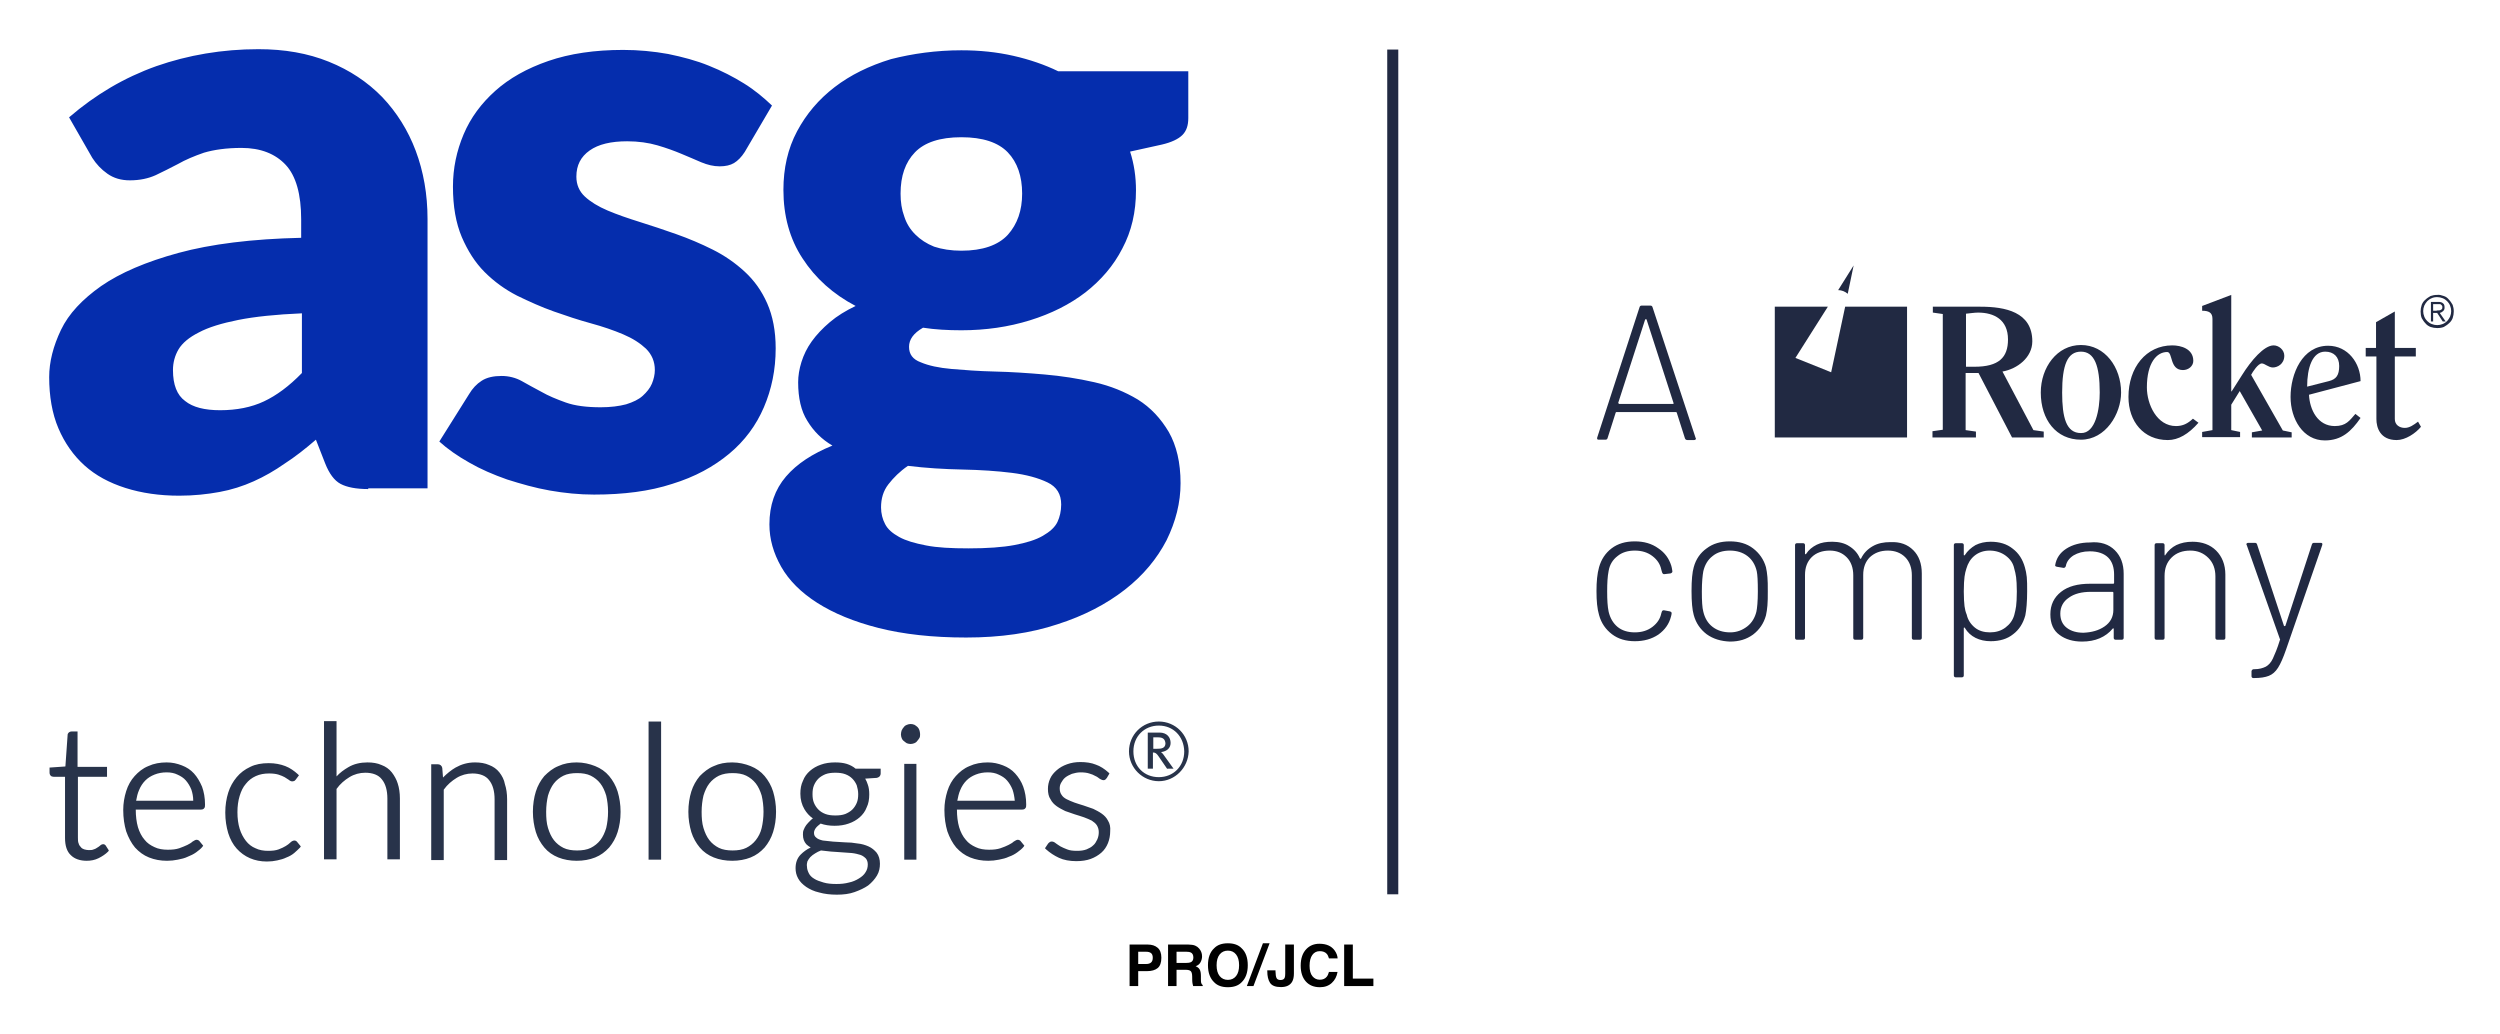
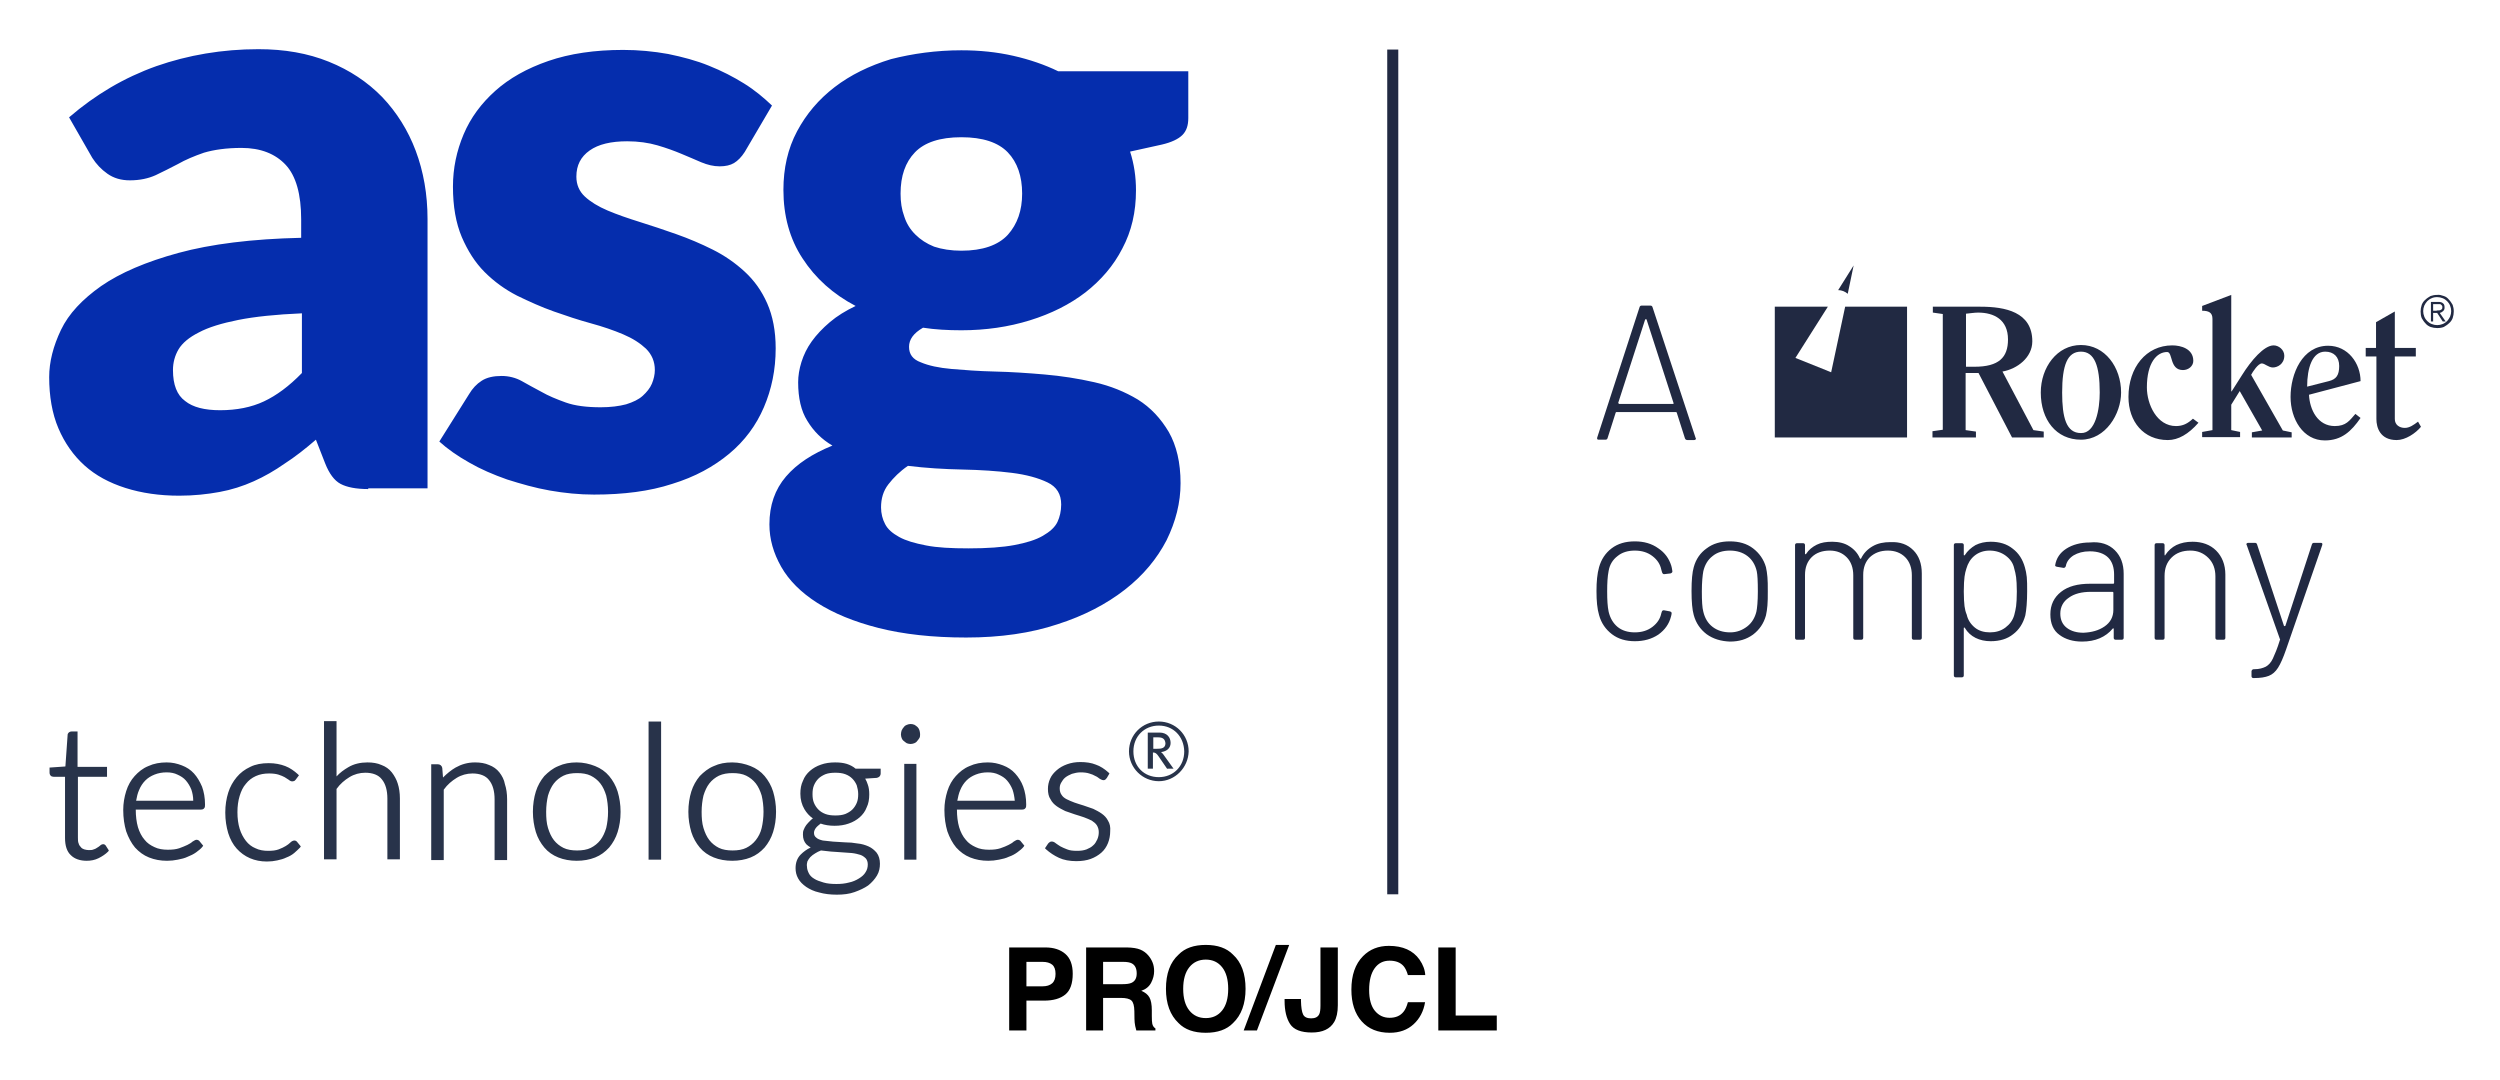
- <svg xmlns="http://www.w3.org/2000/svg" role="img" viewBox="-8.05 -8.05 678.60 280.60">
+ <svg xmlns="http://www.w3.org/2000/svg" role="img" viewBox="-8.05 -8.05 678.60 293.10">
  <style>svg {enable-background:new 0 0 662 240}</style>
  <style>.st0{fill:#212942}</style>
  <path d="M368.5 5.4h3v229.3h-3z" class="st0" />
  <path fill="#28334a" d="M306.5 204c-4.4 0-8.1-3.6-8.1-8.1s3.6-8.1 8.1-8.1 8.1 3.6 8.1 8.1c-.1 4.4-3.7 8.1-8.1 8.1zm0-15.1c-3.9 0-6.9 2.9-6.9 7s2.9 7 6.9 7c3.9 0 6.9-2.9 6.9-7-.1-4.1-3-7-6.9-7zm2.3 11.8l-2.4-3.5c-.5-.7-.8-1-1.5-1v4.4h-1.4v-9.8h3.2c2 0 3 1.3 3 2.8 0 1.4-1 2.3-2.6 2.5.4.3.7.7 1.1 1.3l2.3 3.2h-1.7zm-2.4-8.6H305v3.1h1c1.1 0 2.3-.1 2.3-1.5-.1-1-.6-1.6-1.9-1.6zM20 221.1c-.3 0-.6.1-.9.4-.2.2-.4.3-.7.5-.3.2-.6.4-1 .5-.4.2-.8.2-1.4.2-.4 0-.8-.1-1.2-.2-.3-.1-.7-.3-.9-.6-.3-.3-.5-.6-.6-1-.2-.4-.2-1-.2-1.6v-16.5H21v-2.7h-8v-9.6h-1.6c-.4 0-.7.2-.8.3-.2.2-.3.4-.3.7l-.6 8.5-4.3.3v1.4c0 .4.2.7.3.8.2.2.5.3.8.3h3.1v16.6c0 2.1.5 3.7 1.6 4.7 1 1 2.5 1.5 4.3 1.5 1.1 0 2.2-.2 3.2-.7 1-.5 1.9-1.1 2.6-1.8l.2-.3-.9-1.4c-.1-.1-.3-.3-.6-.3zm24.6-19.2c-.9-1-2-1.7-3.3-2.2-1.3-.5-2.6-.8-4.1-.8-1.8 0-3.5.3-5 1-1.5.6-2.7 1.6-3.7 2.7s-1.8 2.5-2.3 4.1c-.5 1.6-.8 3.3-.8 5.1 0 2.2.3 4.1.8 5.8.6 1.7 1.4 3.2 2.4 4.4 1.1 1.2 2.3 2.1 3.8 2.7 1.5.6 3.1.9 4.9.9 1 0 1.9-.1 2.9-.3 1-.2 1.9-.4 2.7-.8.8-.3 1.6-.7 2.3-1.2.7-.5 1.3-1 1.7-1.5l.2-.3-.9-1.1c-.2-.3-.5-.5-.9-.5-.3 0-.6.2-1.1.5-.3.3-.8.6-1.4.9-.6.3-1.4.6-2.2.9-.9.3-1.9.4-3.1.4-1.3 0-2.6-.2-3.6-.7-1.1-.5-2-1.1-2.7-2-.8-.9-1.4-2.1-1.8-3.4-.4-1.4-.6-3-.6-4.8h17.7c.4 0 .7-.1.9-.4.2-.2.2-.6.2-1 0-1.8-.3-3.4-.8-4.8-.6-1.4-1.3-2.6-2.2-3.6zm-.2 7.4H28.9c.2-1.1.4-2 .8-2.9.4-1 1-1.9 1.7-2.6.7-.7 1.5-1.2 2.5-1.6 1-.4 2.1-.6 3.3-.6 1.1 0 2.1.2 2.9.6.9.4 1.7.9 2.3 1.6.6.7 1.1 1.5 1.5 2.5.3.9.5 1.9.5 3zm27.5 10.8c-.4 0-.8.2-1.2.6-.3.3-.7.6-1.2.9-.5.3-1.1.6-1.9.9-.8.3-1.7.4-2.9.4s-2.4-.2-3.4-.7c-1-.4-1.9-1.1-2.6-2-.7-.9-1.3-2-1.7-3.3-.4-1.3-.6-2.8-.6-4.5 0-1.6.2-3.1.6-4.4.4-1.3.9-2.4 1.7-3.3.7-.9 1.6-1.6 2.7-2.1s2.3-.7 3.6-.7c1 0 1.8.1 2.5.3.7.2 1.3.5 1.7.7.5.3.8.5 1.1.7.8.7 1.3.4 1.6.3l.3-.3.9-1.2-.3-.3c-1-.9-2.1-1.7-3.4-2.2-1.3-.5-2.8-.8-4.5-.8-1.9 0-3.6.3-5 1-1.5.7-2.7 1.6-3.7 2.8-1 1.2-1.8 2.6-2.3 4.2-.5 1.6-.8 3.4-.8 5.4 0 2.1.3 3.9.8 5.6.5 1.6 1.3 3.1 2.3 4.2 1 1.1 2.2 2 3.6 2.6 1.4.6 2.9.9 4.6.9 1 0 1.9-.1 2.8-.3.9-.2 1.7-.4 2.5-.8.8-.3 1.5-.7 2.1-1.2.6-.5 1.1-1 1.6-1.5l.2-.3-.9-1.1c-.2-.3-.5-.5-.8-.5zm26.4-18.5c-.7-.9-1.7-1.6-2.8-2-1.1-.5-2.4-.7-3.8-.7-1.9 0-3.7.4-5.2 1.3-1.2.7-2.3 1.5-3.2 2.5v-15h-3.4v37.5h3.4v-19.1c1-1.4 2.2-2.4 3.5-3.2 1.3-.8 2.8-1.2 4.3-1.2 2 0 3.6.6 4.5 1.8 1 1.2 1.5 3 1.5 5.2v16.5h3.4v-16.5c0-1.5-.2-2.9-.6-4.1-.3-1-.9-2.1-1.6-3zm29.2 0c-.7-.9-1.7-1.6-2.8-2-1.1-.5-2.4-.7-3.8-.7-2 0-3.7.5-5.3 1.4-1.2.7-2.3 1.6-3.4 2.7l-.2-2.6c-.1-.6-.6-1-1.2-1H109v26h3.4v-19.1c1-1.4 2.2-2.4 3.5-3.2 1.3-.8 2.8-1.2 4.3-1.2 2 0 3.6.6 4.5 1.8 1 1.2 1.5 3 1.5 5.2v16.5h3.4v-16.5c0-1.5-.2-2.9-.6-4.1-.2-1.2-.8-2.3-1.5-3.2zm29.8 1c-1-1.2-2.3-2.1-3.8-2.7-1.5-.6-3.2-1-5-1s-3.5.3-5 1c-1.5.6-2.7 1.6-3.8 2.7-1 1.2-1.8 2.6-2.3 4.2-.5 1.6-.8 3.5-.8 5.5s.3 3.8.8 5.5c.5 1.6 1.3 3 2.3 4.2 1 1.2 2.3 2.1 3.8 2.7 1.5.6 3.2.9 5 .9 1.8 0 3.5-.3 5-.9 1.5-.6 2.7-1.5 3.8-2.7 1-1.2 1.8-2.6 2.3-4.2.5-1.6.8-3.4.8-5.5 0-2-.3-3.8-.8-5.5-.5-1.6-1.3-3-2.3-4.2zm-.3 9.7c0 1.6-.2 3.1-.5 4.4-.4 1.3-.9 2.4-1.6 3.3-.7.9-1.6 1.6-2.6 2.1s-2.3.7-3.7.7-2.7-.2-3.7-.7c-1-.5-1.9-1.2-2.6-2.1-.7-.9-1.2-2-1.6-3.3-.4-1.3-.5-2.8-.5-4.4 0-1.6.2-3.1.5-4.4.4-1.3.9-2.4 1.6-3.3.7-.9 1.6-1.6 2.6-2.1s2.3-.7 3.7-.7c1.4 0 2.7.2 3.7.7 1 .5 1.9 1.2 2.6 2.1.7.9 1.2 2 1.6 3.3.3 1.3.5 2.8.5 4.4zm11-24.5h3.4v37.5H168zm31.5 14.8c-1-1.2-2.3-2.1-3.8-2.7-1.5-.6-3.2-1-5-1-1.9 0-3.5.3-5 1-1.5.6-2.7 1.6-3.8 2.7-1 1.2-1.8 2.6-2.3 4.2-.5 1.6-.8 3.5-.8 5.5s.3 3.8.8 5.5c.5 1.6 1.3 3 2.3 4.2 1 1.2 2.3 2.1 3.8 2.7 1.5.6 3.2.9 5 .9 1.8 0 3.5-.3 5-.9 1.5-.6 2.7-1.5 3.8-2.7 1-1.2 1.8-2.6 2.3-4.2.5-1.6.8-3.4.8-5.5 0-2-.3-3.8-.8-5.5-.5-1.6-1.3-3-2.3-4.2zm-.3 9.7c0 1.6-.2 3.1-.5 4.4-.3 1.3-.9 2.4-1.6 3.3-.7.9-1.6 1.6-2.6 2.1s-2.3.7-3.7.7c-1.4 0-2.7-.2-3.7-.7-1-.5-1.9-1.2-2.6-2.1-.7-.9-1.2-2-1.6-3.3-.4-1.3-.5-2.8-.5-4.4 0-1.6.2-3.1.5-4.4.4-1.3.9-2.4 1.6-3.3.7-.9 1.6-1.6 2.6-2.1 1.1-.5 2.3-.7 3.7-.7 1.4 0 2.7.2 3.7.7 1 .5 1.9 1.2 2.6 2.1.7.9 1.2 2 1.6 3.3.3 1.3.5 2.8.5 4.4zm22.6-13c-1-.3-2-.4-3.2-.4-1.4 0-2.7.2-3.8.6-1.2.4-2.2 1-3 1.7-.8.7-1.5 1.6-1.9 2.7-.5 1-.7 2.2-.7 3.5 0 1.6.4 3 1.1 4.2.6 1 1.3 1.8 2.3 2.5-.3.2-.5.4-.7.6-.4.4-.8.8-1.1 1.2-.3.4-.5.8-.7 1.3-.2.4-.2.9-.2 1.3 0 1.1.3 1.9.9 2.6.3.3.7.6 1.2.9-1.1.5-2 1.2-2.7 1.9-1 1-1.4 2.3-1.4 3.7 0 1 .2 1.9.7 2.8.5.9 1.2 1.6 2.2 2.3.9.6 2.1 1.2 3.5 1.5 1.4.4 3 .6 4.8.6 1.8 0 3.4-.2 4.8-.7 1.4-.5 2.7-1.1 3.7-1.8 1-.8 1.8-1.7 2.4-2.7.6-1 .8-2.1.8-3.2 0-1.2-.3-2.2-.9-3-.6-.7-1.3-1.3-2.2-1.7-.9-.4-1.9-.7-3-.8-1.1-.2-2.2-.3-3.3-.3-1.1-.1-2.2-.1-3.3-.2-1-.1-2-.2-2.8-.3-.8-.2-1.4-.4-1.8-.8-.4-.3-.6-.7-.6-1.3 0-.4.2-.9.5-1.3s.8-.8 1.3-1.2c1.1.4 2.4.6 3.8.6s2.7-.2 3.8-.6c1.2-.4 2.2-1 3-1.7.8-.7 1.5-1.6 1.9-2.7.5-1 .7-2.2.7-3.5 0-1-.1-1.9-.4-2.7-.2-.6-.4-1.1-.7-1.6l3.1-.2c1-.2 1.1-.9 1.1-1.2v-1.3h-6.8c-.7-.6-1.5-1-2.4-1.3zm3.1 8.2c0 .9-.1 1.7-.4 2.4-.3.7-.7 1.3-1.2 1.8s-1.2.9-1.9 1.2c-.8.3-1.7.4-2.7.4-1 0-1.9-.1-2.7-.4-.8-.3-1.4-.7-1.9-1.2s-.9-1.1-1.2-1.8c-.3-.7-.4-1.5-.4-2.4s.1-1.7.4-2.4c.3-.7.7-1.3 1.2-1.8s1.2-.9 1.9-1.2c.8-.3 1.7-.4 2.7-.4 1 0 1.9.1 2.7.4.8.3 1.4.7 1.9 1.2s.9 1.1 1.2 1.8c.2.7.4 1.5.4 2.4zm-13.8 18.3c.2-.4.5-.9.8-1.2.4-.4.8-.7 1.3-1 .5-.3 1-.6 1.6-.8l2.7.3c1 .1 2 .1 2.9.2.9.1 1.9.1 2.8.2.9.1 1.6.3 2.3.5.6.2 1.1.6 1.5 1 .3.4.5.9.5 1.6 0 .8-.2 1.5-.6 2.1-.4.7-1 1.2-1.8 1.7s-1.7.9-2.7 1.1c-1.1.3-2.2.4-3.4.4-1.3 0-2.5-.1-3.5-.4-1-.3-1.9-.6-2.5-1-.7-.4-1.2-.9-1.5-1.5-.3-.6-.5-1.2-.5-1.8-.1-.5 0-1 .1-1.4zm26.3-26.5h3.3v26h-3.3zm3.6-10c-.2-.2-.5-.4-.8-.6-.7-.3-1.4-.3-2.1 0-.3.1-.6.3-.8.6-.2.2-.4.5-.6.9-.1.3-.2.7-.2 1.1 0 .4.1.7.2 1 .1.3.3.6.6.8.2.2.5.4.8.6.3.1.7.2 1 .2.4 0 .7-.1 1-.2.3-.1.6-.3.8-.6.2-.2.4-.5.6-.8.2-.3.2-.7.2-1.1 0-.4-.1-.7-.2-1.1-.1-.3-.3-.6-.5-.8zm26.5 12.6c-.9-1-2-1.7-3.3-2.2-1.3-.5-2.6-.8-4.1-.8-1.8 0-3.5.3-5 1-1.5.6-2.7 1.6-3.7 2.7s-1.8 2.5-2.3 4.1c-.5 1.6-.8 3.3-.8 5.1 0 2.2.3 4.1.8 5.8.6 1.7 1.4 3.2 2.4 4.4 1.1 1.2 2.3 2.1 3.8 2.7 1.5.6 3.1.9 4.9.9 1 0 1.9-.1 2.9-.3 1-.2 1.9-.4 2.7-.8.9-.3 1.6-.7 2.3-1.2.7-.5 1.3-1 1.7-1.5l.2-.3-.9-1.1c-.2-.3-.5-.5-.9-.5-.3 0-.6.2-1.1.5-.3.3-.8.6-1.4.9-.6.3-1.3.6-2.2.9-.9.3-1.9.4-3.1.4-1.3 0-2.6-.2-3.6-.7-1.1-.5-2-1.1-2.7-2-.8-.9-1.4-2.1-1.8-3.4-.4-1.4-.6-3-.6-4.8h17.7c.4 0 .7-.1.9-.4.2-.2.2-.6.2-1 0-1.8-.3-3.4-.8-4.8s-1.3-2.6-2.2-3.6zm-.1 7.4h-15.6c.2-1 .4-2 .8-2.9.4-1 1-1.9 1.7-2.6.7-.7 1.5-1.2 2.5-1.6 1-.4 2.1-.6 3.3-.6 1.1 0 2.1.2 2.9.6.9.4 1.7.9 2.3 1.6.6.7 1.1 1.5 1.5 2.5.3.9.5 1.9.6 3zm25.3 5.4c-.4-.8-1-1.4-1.7-1.9s-1.5-.9-2.3-1.3c-.9-.3-1.7-.6-2.6-.9-.9-.3-1.7-.5-2.5-.8-.8-.3-1.5-.6-2.1-.9-.6-.3-1.1-.7-1.4-1.2-.3-.4-.5-1-.5-1.7 0-.6.1-1.1.4-1.6.3-.5.6-1 1.1-1.4.5-.4 1.1-.7 1.8-1 .7-.2 1.5-.4 2.3-.4 1 0 1.8.1 2.4.3.7.2 1.2.4 1.7.7.5.2.8.5 1.1.7.5.3.9.5 1.3.4.3-.1.5-.3.7-.6l.7-1.2-.3-.3c-1-.9-2.2-1.7-3.4-2.1-1.2-.5-2.7-.7-4.2-.7-1.3 0-2.5.2-3.6.6-1.1.4-2 .9-2.8 1.6-.8.7-1.4 1.4-1.8 2.3-.4.9-.6 1.8-.6 2.8 0 1.1.2 2.1.7 2.8.4.8 1 1.4 1.7 1.9s1.5.9 2.3 1.3c.8.3 1.7.6 2.6.9.9.3 1.7.5 2.5.8.8.3 1.5.6 2.1.9.6.4 1.1.8 1.4 1.3.3.5.5 1.1.5 1.8s-.1 1.3-.4 2c-.3.6-.6 1.2-1.1 1.6-.5.5-1.1.8-1.8 1.1-.8.3-1.6.4-2.6.4-1.1 0-2-.1-2.7-.4-.7-.3-1.3-.5-1.8-.8-.5-.3-.9-.6-1.2-.8-.9-.8-1.6-.5-1.8-.3-.2.1-.3.3-.4.4l-.8 1.2.3.3c1 .9 2.2 1.7 3.5 2.3 1.3.6 2.9.9 4.7.9 1.5 0 2.8-.2 3.9-.6 1.1-.4 2.1-1 2.9-1.7.8-.7 1.4-1.6 1.8-2.6.4-1 .6-2.1.6-3.2.1-1.2-.1-2.1-.6-2.9z" />
  <path fill="#052dad" d="M51.7 103.3c4.5 0 8.5-.8 11.9-2.4 3.4-1.6 6.8-4.1 10.3-7.7V77c-7 .3-12.8.9-17.3 1.8s-8.1 2-10.7 3.4c-2.6 1.3-4.5 2.9-5.5 4.6-1 1.7-1.5 3.6-1.5 5.6 0 4 1.1 6.8 3.3 8.4 2.1 1.7 5.3 2.5 9.5 2.5m40.2 21.4c-3.3 0-5.8-.5-7.5-1.4-1.7-.9-3.1-2.8-4.2-5.6l-2.5-6.4c-2.9 2.5-5.7 4.7-8.5 6.5-2.7 1.9-5.5 3.5-8.4 4.8-2.9 1.3-6 2.3-9.3 2.9-3.3.6-6.9 1-10.9 1-5.3 0-10.2-.7-14.6-2.1-4.4-1.4-8.1-3.4-11.1-6.1-3-2.7-5.4-6.1-7.1-10.1-1.7-4-2.5-8.7-2.5-13.9 0-4.1 1.1-8.4 3.2-12.8s5.8-8.3 10.9-11.9c5.2-3.6 12.2-6.6 21-9 8.8-2.4 19.9-3.8 33.3-4.1v-5c0-6.8-1.4-11.8-4.2-14.8-2.8-3-6.8-4.6-12-4.6-4.1 0-7.5.5-10.2 1.3-2.6.9-5 1.9-7.1 3.1-2.1 1.1-4.1 2.1-6 3-2 .9-4.3 1.4-7 1.4-2.4 0-4.4-.6-6.1-1.8-1.7-1.2-3-2.6-4.1-4.3l-6.3-11c7.2-6.2 15-10.8 23.7-13.9 8.6-3 17.9-4.6 27.7-4.6 7.1 0 13.4 1.1 19.1 3.4 5.7 2.3 10.5 5.5 14.5 9.6 3.9 4.1 7 9 9.1 14.6 2.1 5.6 3.2 11.8 3.2 18.5v73.1H91.9zm102.2-91.5c-.9 1.4-1.9 2.4-2.9 3-1 .6-2.3.9-3.9.9-1.7 0-3.3-.4-5-1.1-1.7-.7-3.4-1.5-5.4-2.3-1.9-.8-4.1-1.6-6.5-2.3-2.4-.7-5.2-1.1-8.2-1.1-4.4 0-7.8.8-10.2 2.5-2.4 1.7-3.6 4-3.6 7.1 0 2.2.8 4 2.3 5.4 1.5 1.4 3.6 2.7 6.2 3.8 2.6 1.1 5.5 2.1 8.7 3.1 3.2 1 6.5 2.1 9.9 3.3 3.4 1.2 6.7 2.6 9.9 4.2s6.1 3.6 8.7 6c2.6 2.4 4.6 5.2 6.1 8.6 1.5 3.4 2.3 7.5 2.3 12.2 0 5.8-1.1 11.1-3.2 16s-5.2 9.1-9.4 12.6-9.3 6.3-15.5 8.2c-6.1 2-13.2 2.9-21.2 2.9-4 0-8-.4-12-1.1-4-.7-7.8-1.8-11.6-3-3.7-1.3-7.2-2.8-10.3-4.6-3.2-1.8-5.9-3.7-8.1-5.7l8.1-12.9c.9-1.5 2-2.7 3.4-3.6 1.4-.9 3.2-1.3 5.4-1.3 2 0 3.9.5 5.5 1.4 1.6.9 3.4 1.9 5.3 2.9 1.9 1.1 4.1 2 6.6 2.9 2.5.9 5.7 1.3 9.5 1.3 2.7 0 5-.3 6.9-.8 1.9-.6 3.4-1.3 4.5-2.3 1.1-1 2-2.1 2.5-3.3.5-1.2.8-2.5.8-3.7 0-2.3-.8-4.2-2.4-5.8-1.6-1.5-3.6-2.8-6.2-3.9s-5.5-2.1-8.8-3c-3.3-.9-6.6-2-10-3.2-3.4-1.2-6.7-2.7-10-4.3-3.3-1.7-6.2-3.8-8.8-6.4-2.6-2.6-4.6-5.8-6.2-9.5-1.6-3.8-2.4-8.3-2.4-13.7 0-5 1-9.7 2.9-14.2s4.8-8.4 8.6-11.8c3.8-3.4 8.6-6.1 14.4-8.1 5.8-2 12.6-3 20.3-3 4.2 0 8.3.4 12.2 1.1 3.9.8 7.7 1.8 11.1 3.2 3.5 1.4 6.6 3 9.5 4.8 2.9 1.8 5.4 3.9 7.6 6l-7.4 12.6zM252.9 60c5.8 0 10-1.5 12.6-4.3 2.6-2.9 3.9-6.6 3.9-11.2 0-4.7-1.3-8.5-3.9-11.2-2.6-2.7-6.8-4.1-12.6-4.1s-10 1.4-12.6 4.1c-2.6 2.7-3.9 6.4-3.9 11.2 0 2.3.3 4.3 1 6.2.6 1.9 1.6 3.5 3 4.9 1.4 1.4 3.1 2.5 5.1 3.3 2.1.7 4.6 1.1 7.4 1.1m27.1 68.9c0-2.8-1.2-4.8-3.7-6-2.5-1.2-5.7-2.1-9.7-2.6-4-.5-8.5-.8-13.4-.9-5-.1-9.9-.4-14.8-1-2.2 1.5-3.9 3.2-5.3 5-1.4 1.8-2 3.9-2 6.3 0 1.6.4 3.2 1.1 4.5.7 1.4 2 2.5 3.8 3.5 1.8 1 4.2 1.7 7.3 2.3 3 .6 6.9.8 11.6.8 5 0 9.2-.3 12.4-.9 3.2-.6 5.8-1.4 7.7-2.5 1.9-1.1 3.3-2.3 4-3.8.6-1.3 1-2.9 1-4.7M252.9 5.6c5 0 9.7.5 14.1 1.5s8.5 2.4 12.2 4.2h35.3V24c0 2-.5 3.5-1.6 4.6-1.1 1.1-3 2-5.6 2.6l-8.6 1.9c1.1 3.4 1.6 6.9 1.6 10.5 0 5.9-1.2 11.1-3.7 15.8-2.4 4.7-5.8 8.6-10 11.9-4.3 3.3-9.3 5.8-15.1 7.6-5.8 1.8-12 2.7-18.6 2.7-3.7 0-7.2-.2-10.4-.7-2.6 1.5-3.8 3.2-3.8 5.2s1 3.4 3.2 4.2c2.1.9 4.9 1.5 8.3 1.8 3.5.3 7.4.6 11.8.7 4.4.1 8.9.4 13.5.8s9.1 1.1 13.5 2.1 8.3 2.6 11.8 4.7c3.5 2.2 6.2 5.1 8.4 8.8 2.1 3.7 3.2 8.3 3.2 13.9 0 5.3-1.3 10.4-3.8 15.5-2.6 5-6.3 9.5-11.3 13.4-5 3.9-11.1 7.1-18.3 9.4-7.2 2.4-15.5 3.6-24.8 3.6-9.2 0-17.1-.9-23.8-2.6-6.7-1.7-12.2-4-16.6-6.8-4.4-2.8-7.7-6.1-9.8-9.8-2.1-3.7-3.2-7.5-3.2-11.5 0-5.2 1.5-9.5 4.5-13s7.2-6.2 12.6-8.4c-2.9-1.7-5.1-3.9-6.8-6.7-1.7-2.7-2.5-6.2-2.5-10.5 0-1.7.3-3.6.9-5.5.6-1.9 1.5-3.8 2.8-5.6 1.3-1.8 2.9-3.5 4.9-5.2 2-1.7 4.3-3.1 7-4.4-6.1-3.2-10.9-7.5-14.4-12.9-3.5-5.3-5.2-11.6-5.2-18.6 0-5.9 1.2-11.2 3.7-15.9 2.5-4.7 5.9-8.7 10.2-12 4.3-3.3 9.4-5.8 15.3-7.6 5.9-1.5 12.3-2.4 19.1-2.4" />
  <path d="M655.3 72.3c.6.2 1 .5 1.4 1 .4.4.7.9 1 1.4.2.6.3 1.1.3 1.8 0 .6-.1 1.2-.3 1.8-.2.5-.5 1-1 1.4-.4.4-.9.7-1.4 1-.5.2-1.1.3-1.8.3-.6 0-1.2-.1-1.8-.3-.5-.2-1-.5-1.4-1-.4-.4-.7-.9-1-1.4-.2-.5-.3-1.1-.3-1.8 0-.6.1-1.2.3-1.8.2-.5.5-1 1-1.4.4-.4.9-.7 1.4-1 .6-.2 1.1-.3 1.8-.3.6-.1 1.2.1 1.8.3zm-3.3.6c-.5.2-.9.5-1.2.8-.3.3-.6.8-.8 1.2-.2.5-.3 1-.3 1.5s.1 1 .3 1.5c.2.5.5.9.8 1.2.3.3.7.6 1.2.8.5.2 1 .3 1.5.3s1-.1 1.5-.3.9-.5 1.2-.8c.3-.3.6-.8.8-1.2.2-.5.3-1 .3-1.5s-.1-1-.3-1.5-.5-.9-.8-1.2c-.3-.3-.7-.6-1.2-.8s-1-.3-1.5-.3c-.6 0-1.1.1-1.5.3zm-.2 6.2v-5.2h2c.6 0 1 .1 1.3.4.3.2.4.6.4 1.1 0 .2 0 .4-.1.6-.1.2-.2.3-.3.4s-.3.2-.4.3c-.2.1-.3.1-.5.2l1.6 2.3h-.8l-1.5-2.3h-1.1v2.3h-.6zm2.1-2.9c.2 0 .4 0 .5-.1.1-.1.3-.1.4-.3.1-.1.1-.3.1-.5s0-.3-.1-.4l-.3-.3c-.1-.1-.2-.1-.4-.1h-1.7v1.8h.8c.3-.1.5-.1.7-.1z" class="st0" />
  <path d="M519.4 77.2l-2.8-.4v-1.6h12.9c6.7 0 14.1 1.4 14.1 9.4 0 4.4-4.1 7.5-8.1 8.2l8.4 15.9 2.8.4v1.6h-8.6L529 93.2h-3.5v15.5l2.8.4v1.6h-11.8V109l2.8-.4V77.2zm6.2 14.3h2.3c6.6 0 9.1-2.5 9.1-7.4 0-5.4-3.8-7.3-8.1-7.3-1 0-2.2.2-3.3.3v14.4z" class="st0" />
  <path d="M545.9 98.5c0-6.8 4.4-12.9 10.9-12.9s10.9 6 10.9 12.9c0 5.8-4.2 12.8-10.9 12.8s-10.9-5.4-10.9-12.8zm16 0c0-7.2-1.4-11.1-5.1-11.1s-5.1 3.7-5.1 11.1c0 6.8 1.1 11 5.1 11 4 .1 5.1-6.5 5.1-11zm26.8 8.2c-2.7 3.1-5.5 4.7-8.3 4.7-6.6 0-10.7-5-10.7-11.7 0-8 4.8-14 11.9-14 2.3 0 5.7.9 5.7 4.2 0 1.5-1.4 2.5-2.8 2.5-3.7 0-2.7-4.9-4.3-4.9-2.8 0-5.5 2.9-5.5 9.6 0 4.6 2.7 10.5 7.9 10.5 1.9 0 3.2-.7 4.6-2l1.5 1.1zm14.5 4v-1.4l2.8-.5-6.1-10.7-2.3 3.7v6.9l2.4.5v1.4h-10.3v-1.4l2.8-.5V78.5c0-1.7-1-2.2-2.8-2.2V75l7.9-3v26.2h.1l2.8-4.4c2.5-4 6-8.1 8.6-8.1 1.4 0 2.9 1.2 2.9 2.8 0 2.3-1.9 3.2-3.1 3.2-1.2 0-2.2-1.1-3-1.1-1 0-2.5 2.3-2.9 3.1l8.6 15.1 2.4.5v1.4h-10.8zm15.5-11.6c.2 4.1 2.4 8.5 7 8.5 3.1 0 4-1.5 5.6-3.3l1.4 1.1c-2.5 3.6-5.1 6.1-9.7 6.1-5.9 0-9.3-5.8-9.3-11.8 0-6.3 3.2-13.9 10.2-13.9 5.4 0 8.8 4.8 8.8 9.6l-14 3.7zm5.4-3.7c2-.5 2.8-1.6 2.8-4.1 0-2.5-1.5-3.9-3.8-3.9-3.5 0-4.9 4.4-4.9 9.5l5.9-1.5zm10-6.7v-2.3h2.8v-7l5.1-2.9v9.9h5.7v2.3H642v17c0 1.6 1.3 2.4 2.7 2.4 1.3 0 2.4-.8 3.6-1.7l.8 1.4c-1.5 1.8-4.2 3.6-6.6 3.6-4.5 0-5.5-3.4-5.5-5.7v-17h-2.9z" class="st0" />
  <path d="M492.8 75.2L489 93l-9.7-3.9 8.8-13.9h-14.4v35.5h35.9V75.2zm.7-3.5l1.6-7.7-4.2 6.7c1 0 1.9.4 2.6 1z" class="st0" />
  <path d="M449.3 110.9l-2.2-6.9c0-.1-.1-.2-.2-.2h-16.2c-.1 0-.2.1-.2.2l-2.2 6.9c-.1.3-.3.4-.6.4h-1.8c-.4 0-.5-.2-.4-.6L437 75.3c.1-.3.3-.4.6-.4h2.3c.3 0 .5.1.6.4l11.7 35.5.1.2c0 .2-.2.4-.5.4H450c-.4 0-.6-.2-.7-.5zm-18-9.4c.1.1.1.1.2.1H446c.1 0 .1 0 .2-.1s.1-.1 0-.2l-7.3-22.6c0-.1-.1-.1-.2-.1s-.1 0-.2.1l-7.3 22.6c.1.1.1.1.1.2z" class="st0" />
  <path d="M429.5 164.1c-1.7-1.3-2.9-3-3.5-5.2-.5-1.7-.7-3.8-.7-6.5 0-2.6.2-4.7.7-6.5.6-2.1 1.7-3.8 3.4-5.1 1.7-1.3 3.8-1.9 6.3-1.9s4.6.6 6.4 1.9c1.8 1.2 2.9 2.8 3.5 4.7.1.3.2.8.3 1.5v.1c0 .2-.2.4-.5.5l-1.7.2h-.1c-.2 0-.4-.2-.5-.5l-.2-.7c-.3-1.5-1.1-2.7-2.4-3.7-1.3-1-2.9-1.5-4.8-1.5s-3.5.5-4.7 1.5c-1.3 1-2.1 2.3-2.4 4-.3 1.5-.4 3.3-.4 5.6s.1 4.1.4 5.5c.4 1.7 1.2 3.1 2.4 4.1 1.2 1 2.8 1.5 4.7 1.5 1.9 0 3.5-.5 4.8-1.5 1.3-1 2.1-2.2 2.4-3.7l.1-.3c.1-.4.3-.5.6-.5l1.6.3c.3.1.5.2.5.5s-.1.6-.2 1c-.5 1.9-1.6 3.5-3.4 4.8-1.8 1.2-3.9 1.8-6.4 1.8-2.4 0-4.5-.6-6.2-1.9zm25.7 0c-1.7-1.3-2.9-3-3.5-5.2-.4-1.4-.6-3.6-.6-6.5 0-3 .2-5.1.6-6.5.6-2.2 1.8-3.9 3.5-5.1 1.7-1.3 3.8-1.9 6.3-1.9s4.6.6 6.3 1.9c1.7 1.3 2.9 3 3.5 5.1.2.8.3 1.7.4 2.7.1 1 .1 2.2.1 3.8 0 1.6 0 2.9-.1 3.9s-.2 1.9-.4 2.7c-.6 2.2-1.8 3.9-3.5 5.2-1.8 1.3-3.8 1.9-6.3 1.9-2.4-.1-4.5-.7-6.3-2zm11-2.1c1.3-1 2.1-2.4 2.5-4 .2-.9.4-2.8.4-5.5 0-2.8-.1-4.6-.3-5.5-.4-1.7-1.2-3.1-2.5-4.1-1.3-1-2.9-1.5-4.8-1.5s-3.5.5-4.7 1.5c-1.3 1-2.1 2.4-2.5 4.1-.2 1.1-.4 2.9-.4 5.5s.1 4.4.4 5.5c.4 1.7 1.2 3.1 2.5 4.1 1.3 1 2.9 1.5 4.8 1.5 1.8 0 3.3-.6 4.6-1.6zm45.1-20.7c1.5 1.5 2.3 3.6 2.3 6.3v17.5c0 .3-.2.5-.5.5h-1.7c-.3 0-.5-.2-.5-.5v-17c0-2-.6-3.7-1.8-4.9-1.2-1.2-2.8-1.8-4.7-1.8-2 0-3.6.6-4.9 1.8-1.2 1.2-1.8 2.8-1.8 4.8v17.1c0 .3-.2.5-.5.5h-1.7c-.3 0-.5-.2-.5-.5v-17c0-2-.6-3.7-1.8-4.9-1.2-1.2-2.7-1.8-4.6-1.8-2 0-3.7.6-4.9 1.8-1.2 1.2-1.8 2.8-1.8 4.8v17.1c0 .3-.2.5-.5.5h-1.7c-.3 0-.5-.2-.5-.5v-25.2c0-.3.2-.5.5-.5h1.7c.3 0 .5.2.5.5v2.3c0 .1 0 .1.1.2.1 0 .1 0 .2-.1.7-1.1 1.7-1.9 2.9-2.5 1.2-.6 2.6-.8 4.2-.8 1.8 0 3.4.4 4.6 1.2 1.3.8 2.3 1.9 2.9 3.3.1.1.2.2.3.1.7-1.5 1.8-2.6 3.2-3.4 1.4-.8 3-1.1 4.8-1.1 2.6-.1 4.6.6 6.2 2.2zm30.8 7.3c.1 1 .1 2.3.1 3.8 0 2.9-.2 5.1-.5 6.6-.6 2.2-1.7 3.9-3.3 5.1-1.6 1.3-3.7 1.9-6.1 1.9-1.5 0-2.9-.3-4.1-.9-1.2-.6-2.2-1.5-2.9-2.7 0-.1-.1-.1-.2-.1s-.1.1-.1.2v12.8c0 .3-.2.5-.5.5h-1.7c-.3 0-.5-.2-.5-.5v-35.4c0-.3.2-.5.5-.5h1.7c.3 0 .5.2.5.5v2.6c0 .1 0 .2.1.2s.1 0 .2-.1c.7-1.1 1.7-2 2.9-2.7 1.2-.6 2.6-.9 4.1-.9 2.4 0 4.4.6 6 1.9 1.6 1.2 2.7 2.9 3.3 5.1.2.7.4 1.6.5 2.6zm-2.9 7.9c.1-.8.2-2.2.2-4 0-1.8-.1-3.1-.2-3.9-.1-.8-.3-1.6-.5-2.3-.3-1.5-1.1-2.6-2.3-3.5-1.2-.9-2.7-1.4-4.4-1.4-1.6 0-3 .5-4.1 1.4-1.1.9-1.8 2.1-2.2 3.5-.2.6-.4 1.4-.5 2.2-.1.8-.2 2.2-.2 4 0 1.8.1 3.1.2 4 .1.8.3 1.6.6 2.3.3 1.4 1.1 2.6 2.2 3.5 1.1.9 2.5 1.3 4.1 1.3 1.6 0 3-.4 4.2-1.3 1.2-.9 2-2 2.4-3.4.2-.8.4-1.6.5-2.4zm26.8-15.2c1.6 1.6 2.4 3.7 2.4 6.4v17.4c0 .3-.2.5-.5.5h-1.7c-.3 0-.5-.2-.5-.5v-2.4c0-.1 0-.1-.1-.2-.1 0-.1 0-.2.1-.9 1.1-2.1 2-3.5 2.6-1.4.6-3 .9-4.8.9-2.4 0-4.5-.6-6.1-1.8-1.7-1.2-2.5-3.1-2.5-5.6 0-2.6 1-4.6 2.9-6.1s4.5-2.2 7.9-2.2h6.3c.1 0 .2-.1.2-.2v-2.3c0-1.9-.5-3.5-1.6-4.6-1.1-1.1-2.8-1.7-5-1.7-1.8 0-3.2.4-4.4 1.1-1.1.7-1.9 1.7-2.1 2.9-.1.3-.3.5-.6.5l-1.8-.3c-.4-.1-.5-.2-.5-.4.3-1.9 1.3-3.4 3-4.5s3.9-1.7 6.4-1.7c2.9-.3 5.2.5 6.8 2.1zm-2.8 20.7c1.6-1.1 2.4-2.6 2.4-4.5v-4.7c0-.1-.1-.2-.2-.2h-5.9c-2.5 0-4.5.5-6 1.6-1.5 1-2.3 2.5-2.3 4.3 0 1.7.6 3 1.8 3.9 1.2.9 2.7 1.3 4.5 1.3 2.2-.1 4.1-.6 5.7-1.7zm30.3-20.6c1.6 1.6 2.5 3.8 2.5 6.5v17.2c0 .3-.2.5-.5.5h-1.7c-.3 0-.5-.2-.5-.5v-16.7c0-2-.6-3.7-1.9-5-1.3-1.3-2.9-2-4.9-2-2.1 0-3.8.6-5.1 1.9-1.3 1.3-1.9 2.9-1.9 5v16.8c0 .3-.2.5-.5.5h-1.7c-.3 0-.5-.2-.5-.5v-25.2c0-.3.2-.5.5-.5h1.7c.3 0 .5.2.5.5v2.6c0 .1 0 .2.1.2s.1 0 .1-.1c.8-1.2 1.8-2.1 3-2.7 1.3-.6 2.7-.9 4.4-.9 2.6 0 4.8.8 6.4 2.4zm10.2 32.2h.2c1.3 0 2.3-.3 3.1-.7.7-.4 1.4-1.1 1.9-2.2s1.2-2.7 1.9-5c.1-.1.1-.2 0-.3l-9-25.5-.1-.2c0-.2.2-.4.5-.4h1.8c.3 0 .5.1.6.4l7.3 22.1c0 .1.1.1.2.1s.1 0 .2-.1l7.2-22.1c.1-.3.3-.4.6-.4h1.8c.4 0 .5.2.4.6l-9.8 28.3c-.8 2.3-1.5 3.9-2.2 5s-1.5 1.8-2.5 2.2c-1 .4-2.3.6-4 .6h-.2c-.3 0-.5-.2-.5-.5v-1.4c.1-.3.3-.5.6-.5z" class="st0" />
-   <path d="M304.396 250.669c.309.25.461.668.461 1.255 0 .585-.152 1.013-.461 1.285-.309.27-.742.405-1.296.405h-2.194v-3.319h2.194c.555 0 .987.126 1.296.374zm1.785 4.06c.672-.55 1.009-1.49 1.009-2.821 0-1.218-.337-2.118-1.009-2.699-.674-.581-1.577-.872-2.708-.872h-4.908v11.269h2.34v-4.051h2.392c1.248 0 2.209-.276 2.884-.826zm5.13-4.434h2.736c.511 0 .892.067 1.148.2.452.233.679.692.679 1.374 0 .633-.233 1.055-.702 1.27-.265.122-.663.183-1.192.183h-2.668zm5.05-1.666c-.426-.178-1.035-.276-1.825-.291h-5.528v11.269h2.303v-4.419h2.431c.692 0 1.166.12 1.418.359.252.239.383.72.394 1.437l.015 1.048c.004.331.037.655.1.97.03.154.08.354.152.605h2.592v-.283c-.226-.137-.368-.352-.428-.642-.041-.185-.061-.533-.061-1.048v-.757c0-.789-.109-1.377-.326-1.762-.215-.385-.585-.683-1.105-.892.622-.213 1.068-.578 1.337-1.096.272-.518.407-1.044.407-1.579 0-.444-.072-.839-.215-1.185-.141-.348-.335-.663-.581-.948-.296-.348-.657-.609-1.081-.787zm11.108 8.264c-.548.689-1.29 1.033-2.22 1.033-.933 0-1.679-.344-2.233-1.033-.555-.687-.833-1.666-.833-2.936 0-1.268.278-2.246.833-2.936.555-.687 1.3-1.033 2.233-1.033.931 0 1.672.346 2.22 1.037.548.689.822 1.668.822 2.932 0 1.27-.274 2.249-.822 2.936zm1.472 1.714c1.135-1.076 1.705-2.625 1.705-4.649 0-2.064-.57-3.614-1.705-4.647-.852-.879-2.083-1.316-3.693-1.316-1.611 0-2.842.437-3.693 1.316-1.142 1.033-1.714 2.584-1.714 4.647 0 2.025.572 3.573 1.714 4.649.85.876 2.081 1.314 3.693 1.314 1.609 0 2.84-.437 3.693-1.314zm-3.693-10.613zm9.51 0l-4.365 11.613h1.796l4.38-11.613zm3.41 7.34h-2.225v.259c0 1.327.25 2.373.748 3.14.5.765 1.481 1.15 2.945 1.15 1.464 0 2.475-.474 3.036-1.422.331-.561.496-1.32.496-2.279v-7.844h-2.355v7.883c0 .544-.052.933-.159 1.161-.178.387-.546.581-1.103.581-.559 0-.926-.176-1.096-.531-.172-.354-.268-.968-.287-1.84zm8.425-5.817c-1.055 1.063-1.583 2.581-1.583 4.547 0 1.82.465 3.253 1.392 4.297.929 1.04 2.203 1.559 3.823 1.559 1.309 0 2.383-.385 3.223-1.155.839-.768 1.359-1.768 1.564-2.997h-2.331c-.159.581-.357 1.018-.598 1.307-.433.541-1.061.811-1.888.811-.805 0-1.47-.315-1.992-.944-.522-.631-.783-1.577-.783-2.84s.248-2.242.742-2.932c.494-.692 1.17-1.037 2.027-1.037.839 0 1.474.246 1.903.735.239.274.435.683.589 1.222h2.353c-.035-.702-.294-1.403-.779-2.103-.876-1.242-2.264-1.864-4.16-1.864-1.416 0-2.584.463-3.501 1.392zm3.434-1.522zm6.781.344v11.269h7.935v-2.025h-5.58v-9.245z" />
+   <path d="M277.543 253.787c.618.5.922 1.335.922 2.51 0 1.17-.304 2.027-.922 2.57-.618.539-1.483.809-2.592.809H270.562v-6.637h4.388c1.109 0 1.975.252 2.592.748zm3.571 8.12c1.344-1.1 2.018-2.979 2.018-5.641 0-2.436-.674-4.236-2.018-5.397-1.348-1.161-3.153-1.744-5.415-1.744h-9.816v22.538h4.68v-8.103h4.784c2.497 0 4.419-.552 5.767-1.653zm10.26-8.868h5.471c1.022 0 1.783.135 2.296.4.905.465 1.357 1.383 1.357 2.749 0 1.266-.465 2.109-1.405 2.54-.531.244-1.327.365-2.383.365h-5.337zm10.099-3.332c-.852-.357-2.07-.552-3.649-.583h-11.056v22.538h4.606v-8.838h4.863c1.383 0 2.331.239 2.836.718.505.478.765 1.44.787 2.875l.03 2.096c.009.661.074 1.309.2 1.94.061.309.161.709.304 1.209h5.184v-.565c-.452-.274-.735-.705-.857-1.283-.083-.37-.122-1.066-.122-2.096v-1.514c0-1.579-.217-2.753-.652-3.523-.431-.77-1.17-1.366-2.209-1.783 1.244-.426 2.135-1.157 2.675-2.192.544-1.035.813-2.088.813-3.158 0-.887-.144-1.679-.431-2.37-.283-.696-.67-1.327-1.161-1.896-.592-.696-1.313-1.218-2.162-1.574zm22.216 16.527c-1.096 1.379-2.579 2.066-4.441 2.066-1.866 0-3.358-.687-4.467-2.066-1.109-1.374-1.666-3.332-1.666-5.872 0-2.536.557-4.493 1.666-5.872 1.109-1.374 2.601-2.066 4.467-2.066 1.861 0 3.345.692 4.441 2.075 1.096 1.379 1.644 3.336 1.644 5.863 0 2.54-.548 4.497-1.644 5.872zm2.944 3.427c2.27-2.153 3.41-5.25 3.41-9.299 0-4.127-1.14-7.229-3.41-9.294-1.705-1.757-4.167-2.631-7.385-2.631-3.223 0-5.685.874-7.385 2.631-2.283 2.066-3.427 5.167-3.427 9.294 0 4.049 1.144 7.146 3.427 9.299 1.701 1.753 4.162 2.627 7.385 2.627 3.218 0 5.68-.874 7.385-2.627zm-7.385-21.225zm19.019 0l-8.729 23.225h3.593l8.759-23.225zm6.82 14.679h-4.449v.518c0 2.653.5 4.745 1.496 6.28 1 1.531 2.962 2.301 5.889 2.301 2.927 0 4.949-.948 6.072-2.844.661-1.122.992-2.64.992-4.558v-15.688H350.376v15.766c0 1.087-.104 1.866-.318 2.323-.357.774-1.092 1.161-2.205 1.161-1.118 0-1.853-.352-2.192-1.061-.344-.709-.535-1.935-.574-3.679zm16.849-11.634c-2.109 2.127-3.166 5.163-3.166 9.094 0 3.64.931 6.507 2.784 8.594 1.857 2.079 4.406 3.118 7.646 3.118 2.618 0 4.767-.77 6.446-2.309 1.679-1.535 2.718-3.536 3.127-5.993h-4.662c-.318 1.161-.713 2.035-1.196 2.614-.866 1.083-2.122 1.622-3.775 1.622-1.609 0-2.94-.631-3.984-1.888-1.044-1.261-1.566-3.153-1.566-5.68 0-2.527.496-4.484 1.483-5.863.987-1.383 2.34-2.075 4.054-2.075 1.679 0 2.949.491 3.806 1.47.478.548.87 1.366 1.179 2.444h4.706c-.07-1.405-.587-2.805-1.557-4.206-1.753-2.483-4.528-3.727-8.32-3.727-2.831 0-5.167.926-7.002 2.784zm6.868-3.045zm13.561.687v22.538h15.871v-4.049h-11.16v-18.489z" />
</svg>
